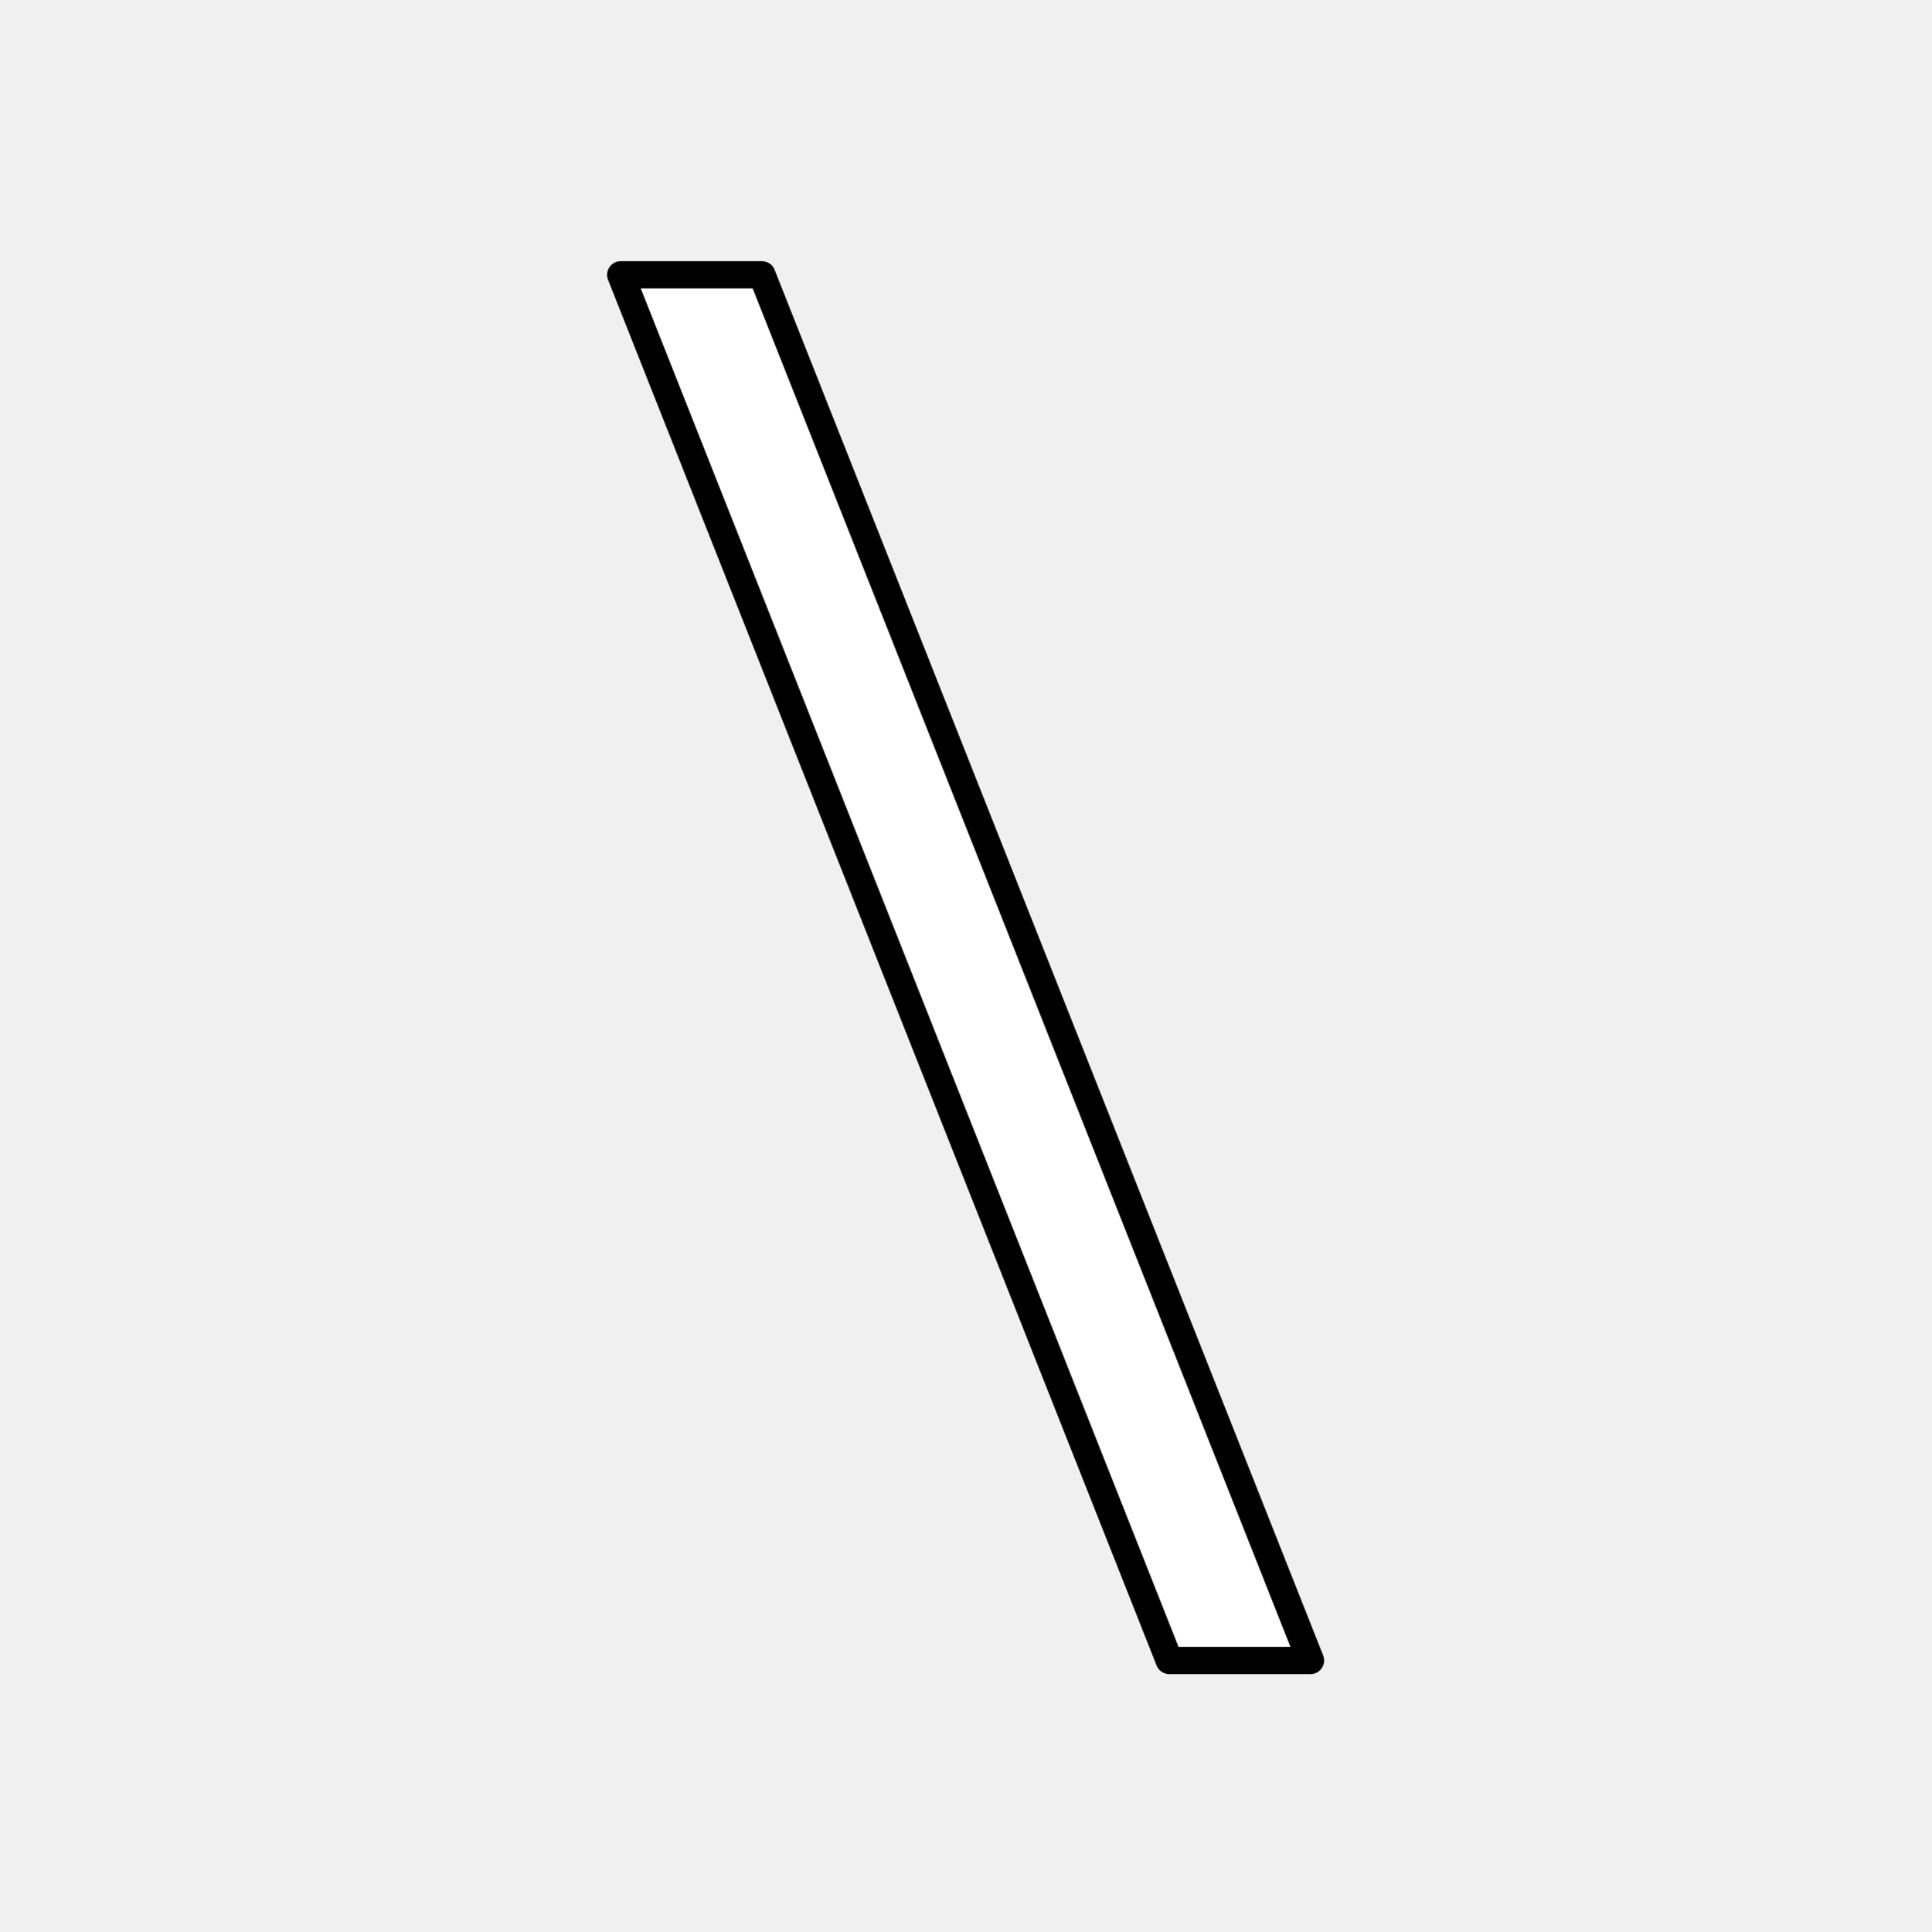
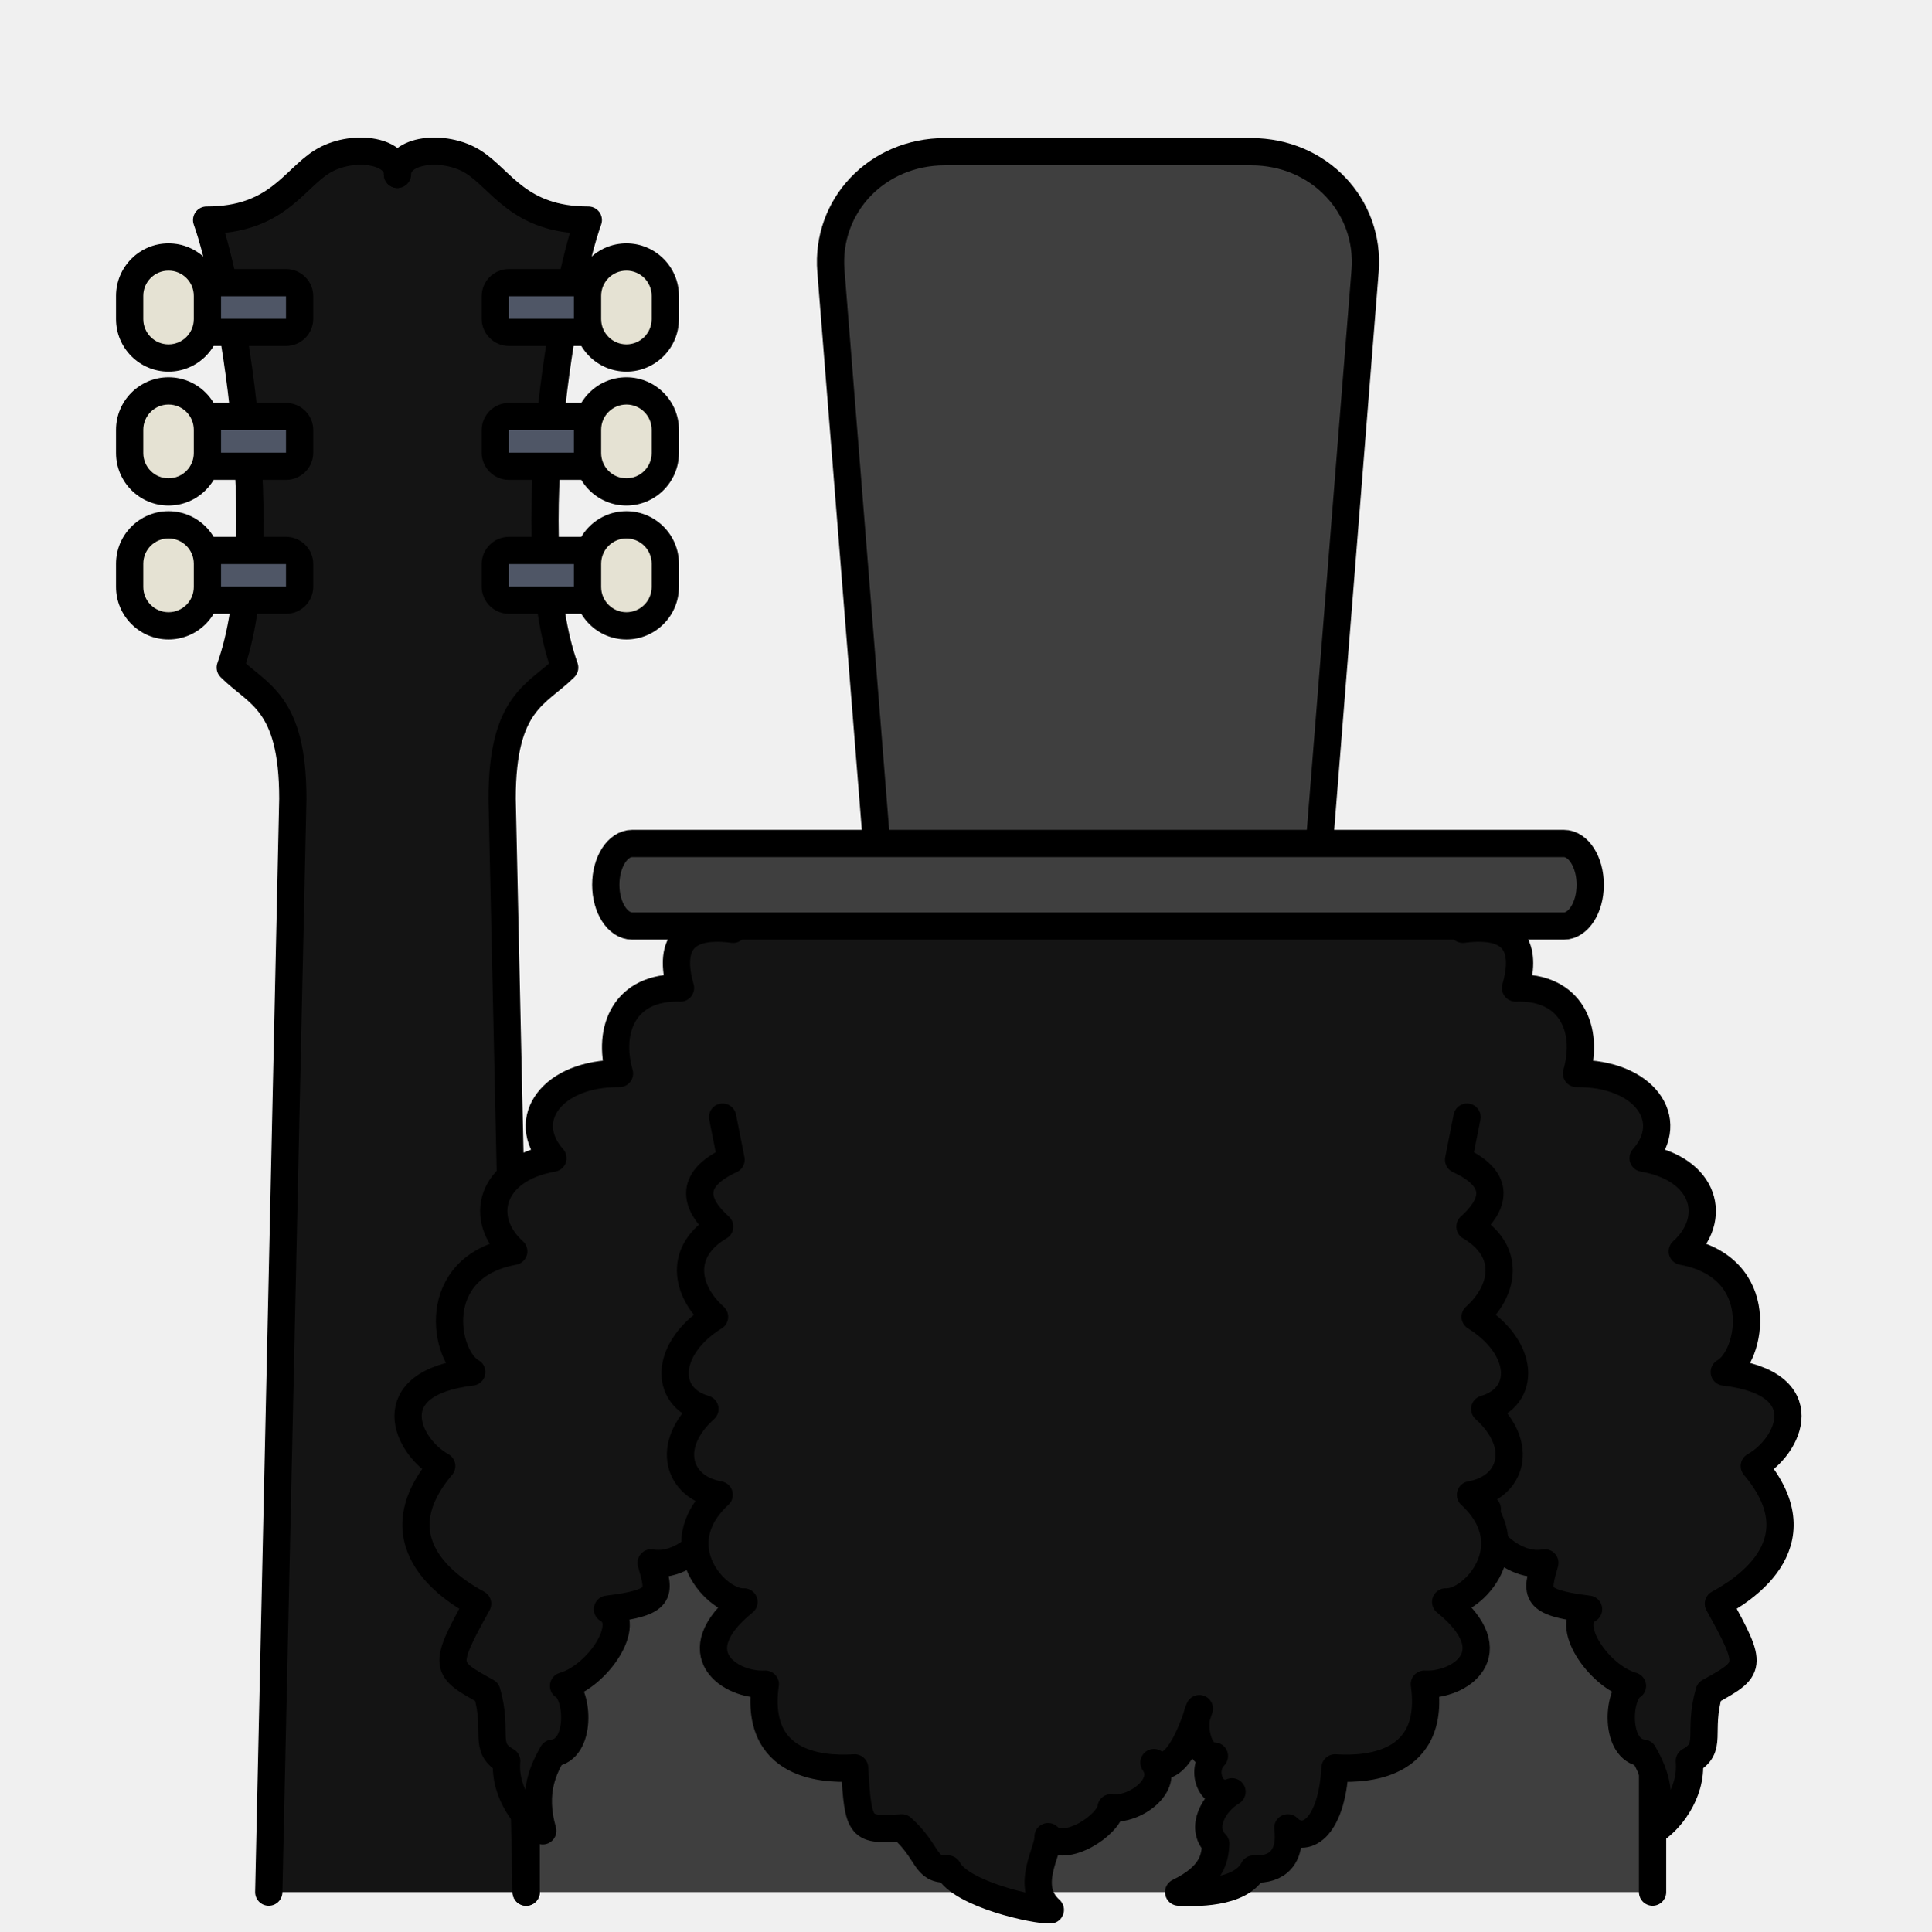
<svg xmlns="http://www.w3.org/2000/svg" version="1.1" x="0px" y="0px" width="566.93px" height="566.93px" viewBox="0 0 566.93 566.93" enable-background="new 0 0 566.93 566.93" xml:space="preserve">
  <g id="fond" display="none">
-     <rect x="-10849.873" y="-10799.898" display="inline" fill-rule="evenodd" clip-rule="evenodd" fill="#58595B" width="15942.492" height="15814.695" />
+     <rect x="-10849.873" y="-8861.898" display="inline" fill-rule="evenodd" clip-rule="evenodd" fill="#58595B" width="15942.492" height="15814.695" />
  </g>
  <g id="en_cours">
</g>
  <g id="fini">
-     <polygon fill="#FFFFFF" stroke="#000000" stroke-width="8" stroke-linecap="round" stroke-linejoin="round" stroke-miterlimit="10" points="   343.254,487.455 384.715,487.455 223.676,80.672 182.215,80.672  " />
+     <g>
+       <g>
+         <path fill="#141414" d="M116.68,51.189c0-7.415,13.742-8.945,22.127-3.736c8.387,5.208,13.418,17.154,33.898,17.154     c-7.18,19.893-20.363,93.573-6.938,131.355c-7.945,7.945-18.369,9.887-18.369,38.488l7.063,321.002H78.896l7.063-321.002     c0-28.602-10.424-30.543-18.367-38.488c13.424-37.782,0.24-111.463-6.939-131.355c20.48,0,25.512-11.946,33.898-17.154     C102.938,42.244,116.68,43.774,116.68,51.189" />
+         <g>
+           <path fill="#141414" stroke="#000000" stroke-width="8" stroke-linecap="round" stroke-linejoin="round" stroke-miterlimit="10" d="      M78.896,555.453l7.063-321.002c0-28.602-10.424-30.543-18.367-38.488c13.424-37.782,0.24-111.463-6.939-131.355      c20.48,0,25.512-11.946,33.898-17.154c8.387-5.209,22.129-3.679,22.129,3.736" />
+           <path fill="#141414" stroke="#000000" stroke-width="8" stroke-linecap="round" stroke-linejoin="round" stroke-miterlimit="10" d="      M116.68,51.189c0-7.415,13.742-8.945,22.127-3.736c8.387,5.208,13.418,17.154,33.898,17.154      c-7.18,19.893-20.363,93.573-6.938,131.355c-7.945,7.945-18.369,9.887-18.369,38.488l7.063,321.002" />
+           <g>
+             <g>
+               <g>
+                 <g>
+                   <path fill="#4F5666" d="M51.707,97.563c-2.209,0-4-1.791-4-4v-6.591c0-2.209,1.791-4,4-4h32.25c2.209,0,4,1.791,4,4v6.591          c0,2.209-1.791,4-4,4H51.707z" />
+                   <path d="M83.957,86.972v6.591h-32.25v-6.591H83.957 M83.957,78.972h-32.25c-4.418,0-8,3.582-8,8v6.591c0,4.418,3.582,8,8,8          h32.25c4.418,0,8-3.582,8-8v-6.591C91.957,82.554,88.375,78.972,83.957,78.972L83.957,78.972z" />
+                 </g>
+                 <g>
+                   <path fill="#E5E2D3" d="M49.471,105.096c-6.294,0-11.414-5.121-11.414-11.415v-6.827c0-6.294,5.12-11.414,11.414-11.414          c6.295,0,11.416,5.12,11.416,11.414v6.827C60.887,99.975,55.766,105.096,49.471,105.096z" />
+                   <path d="M49.471,79.439c4.096,0,7.416,3.319,7.416,7.414v6.827c0,4.096-3.32,7.415-7.416,7.415s-7.414-3.319-7.414-7.415          v-6.827C42.057,82.759,45.375,79.439,49.471,79.439 M49.471,71.439c-8.499,0-15.414,6.915-15.414,15.414v6.827          c0,8.5,6.915,15.415,15.414,15.415c8.5,0,15.416-6.915,15.416-15.415v-6.827C64.887,78.354,57.971,71.439,49.471,71.439          L49.471,71.439z" />
+                 </g>
+               </g>
+               <g>
+                 <g>
+                   <path fill="#4F5666" d="M51.707,136.875c-2.209,0-4-1.791-4-4v-6.591c0-2.209,1.791-4,4-4h32.25c2.209,0,4,1.791,4,4v6.591          c0,2.209-1.791,4-4,4H51.707z" />
+                   <path d="M83.957,126.284v6.591h-32.25v-6.591H83.957 M83.957,118.284h-32.25c-4.418,0-8,3.582-8,8v6.591          c0,4.418,3.582,8,8,8h32.25c4.418,0,8-3.582,8-8v-6.591C91.957,121.866,88.375,118.284,83.957,118.284L83.957,118.284z" />
+                 </g>
+                 <g>
+                   <path fill="#E5E2D3" d="M49.471,144.408c-6.294,0-11.414-5.121-11.414-11.415v-6.827c0-6.294,5.12-11.415,11.414-11.415          c6.295,0,11.416,5.121,11.416,11.415v6.827C60.887,139.287,55.766,144.408,49.471,144.408z" />
+                   <path d="M49.471,118.751c4.096,0,7.416,3.319,7.416,7.415v6.827c0,4.095-3.32,7.415-7.416,7.415s-7.414-3.32-7.414-7.415          v-6.827C42.057,122.07,45.375,118.751,49.471,118.751 M49.471,110.751c-8.499,0-15.414,6.915-15.414,15.415v6.827          c0,8.5,6.915,15.415,15.414,15.415c8.5,0,15.416-6.915,15.416-15.415v-6.827C64.887,117.666,57.971,110.751,49.471,110.751          L49.471,110.751z" />
+                 </g>
+               </g>
+               <g>
+                 <g>
+                   <path fill="#4F5666" d="M51.707,176.188c-2.209,0-4-1.791-4-4v-6.592c0-2.209,1.791-4,4-4h32.25c2.209,0,4,1.791,4,4v6.592          c0,2.209-1.791,4-4,4H51.707z" />
+                   <path d="M83.957,165.596v6.592h-32.25v-6.592H83.957 M83.957,157.596h-32.25c-4.418,0-8,3.582-8,8v6.592          c0,4.418,3.582,8,8,8h32.25c4.418,0,8-3.582,8-8v-6.592C91.957,161.178,88.375,157.596,83.957,157.596L83.957,157.596z" />
+                 </g>
+                 <g>
+                   <path fill="#E5E2D3" d="M49.471,183.721c-6.294,0-11.414-5.121-11.414-11.416v-6.826c0-6.295,5.12-11.416,11.414-11.416          c6.295,0,11.416,5.121,11.416,11.416v6.826C60.887,178.6,55.766,183.721,49.471,183.721z" />
+                   <path d="M49.471,158.063c4.096,0,7.416,3.32,7.416,7.416v6.826c0,4.096-3.32,7.416-7.416,7.416s-7.414-3.32-7.414-7.416          v-6.826C42.057,161.383,45.375,158.063,49.471,158.063 M49.471,150.063c-8.499,0-15.414,6.916-15.414,15.416v6.826          c0,8.5,6.915,15.416,15.414,15.416c8.5,0,15.416-6.916,15.416-15.416v-6.826C64.887,156.979,57.971,150.063,49.471,150.063          L49.471,150.063z" />
+                 </g>
+               </g>
+             </g>
+             <g>
+               <g>
+                 <g>
+                   <path fill="#4F5666" d="M149.4,97.563c-2.209,0-4-1.791-4-4v-6.591c0-2.209,1.791-4,4-4h32.25c2.209,0,4,1.791,4,4v6.591          c0,2.209-1.791,4-4,4H149.4z" />
+                   <path d="M181.65,86.972v6.591H149.4v-6.591H181.65 M181.65,78.972H149.4c-4.418,0-8,3.582-8,8v6.591c0,4.418,3.582,8,8,8          h32.25c4.418,0,8-3.582,8-8v-6.591C189.65,82.554,186.068,78.972,181.65,78.972L181.65,78.972z" />
+                 </g>
+                 <g>
+                   <path fill="#E5E2D3" d="M183.887,105.096c-6.294,0-11.414-5.121-11.414-11.415v-6.827c0-6.294,5.12-11.414,11.414-11.414          c6.295,0,11.416,5.12,11.416,11.414v6.827C195.303,99.975,190.182,105.096,183.887,105.096z" />
+                   <path d="M183.887,79.439c4.096,0,7.416,3.319,7.416,7.414v6.827c0,4.096-3.32,7.415-7.416,7.415s-7.414-3.319-7.414-7.415          v-6.827C176.473,82.759,179.791,79.439,183.887,79.439 M183.887,71.439c-8.499,0-15.414,6.915-15.414,15.414v6.827          c0,8.5,6.915,15.415,15.414,15.415c8.5,0,15.416-6.915,15.416-15.415v-6.827C199.303,78.354,192.387,71.439,183.887,71.439          L183.887,71.439z" />
+                 </g>
+               </g>
+               <g>
+                 <g>
+                   <path fill="#4F5666" d="M149.4,136.875c-2.209,0-4-1.791-4-4v-6.591c0-2.209,1.791-4,4-4h32.25c2.209,0,4,1.791,4,4v6.591          c0,2.209-1.791,4-4,4H149.4z" />
+                   <path d="M181.65,126.284v6.591H149.4v-6.591H181.65 M181.65,118.284H149.4c-4.418,0-8,3.582-8,8v6.591c0,4.418,3.582,8,8,8          h32.25c4.418,0,8-3.582,8-8v-6.591C189.65,121.866,186.068,118.284,181.65,118.284L181.65,118.284z" />
+                 </g>
+                 <g>
+                   <path fill="#E5E2D3" d="M183.887,144.408c-6.294,0-11.414-5.121-11.414-11.415v-6.827c0-6.294,5.12-11.415,11.414-11.415          c6.295,0,11.416,5.121,11.416,11.415v6.827C195.303,139.287,190.182,144.408,183.887,144.408z" />
+                   <path d="M183.887,118.751c4.096,0,7.416,3.319,7.416,7.415v6.827c0,4.095-3.32,7.415-7.416,7.415s-7.414-3.32-7.414-7.415          v-6.827C176.473,122.07,179.791,118.751,183.887,118.751 M183.887,110.751c-8.499,0-15.414,6.915-15.414,15.415v6.827          c0,8.5,6.915,15.415,15.414,15.415c8.5,0,15.416-6.915,15.416-15.415v-6.827          C199.303,117.666,192.387,110.751,183.887,110.751L183.887,110.751z" />
+                 </g>
+               </g>
+               <g>
+                 <g>
+                   <path fill="#4F5666" d="M149.4,176.188c-2.209,0-4-1.791-4-4v-6.592c0-2.209,1.791-4,4-4h32.25c2.209,0,4,1.791,4,4v6.592          c0,2.209-1.791,4-4,4H149.4z" />
+                   <path d="M181.65,165.596v6.592H149.4v-6.592H181.65 M181.65,157.596H149.4c-4.418,0-8,3.582-8,8v6.592c0,4.418,3.582,8,8,8          h32.25c4.418,0,8-3.582,8-8v-6.592C189.65,161.178,186.068,157.596,181.65,157.596L181.65,157.596z" />
+                 </g>
+                 <g>
+                   <path fill="#E5E2D3" d="M183.887,183.721c-6.294,0-11.414-5.121-11.414-11.416v-6.826c0-6.295,5.12-11.416,11.414-11.416          c6.295,0,11.416,5.121,11.416,11.416v6.826C195.303,178.6,190.182,183.721,183.887,183.721z" />
+                   <path d="M183.887,158.063c4.096,0,7.416,3.32,7.416,7.416v6.826c0,4.096-3.32,7.416-7.416,7.416s-7.414-3.32-7.414-7.416          v-6.826C176.473,161.383,179.791,158.063,183.887,158.063 M183.887,150.063c-8.499,0-15.414,6.916-15.414,15.416v6.826          c0,8.5,6.915,15.416,15.414,15.416c8.5,0,15.416-6.916,15.416-15.416v-6.826          C199.303,156.979,192.387,150.063,183.887,150.063L183.887,150.063z" />
+                 </g>
+               </g>
+             </g>
+           </g>
+         </g>
+       </g>
+       <g>
+         <polyline fill="#3F3F3F" stroke="#000000" stroke-width="8" stroke-linecap="round" stroke-linejoin="round" stroke-miterlimit="10" points="     154.461,555.453 154.461,394.478 485.129,394.478 485.129,555.453    " />
+         <path fill="#141414" stroke="#000000" stroke-width="8" stroke-linecap="round" stroke-linejoin="round" stroke-miterlimit="10" d="     M354.912,389.231c0,0-1.582,5.518,8.031,0.188c-4.953,9.562,1.098,15.743,15.635,13.374c-1.939,6.766,2.061,11.048,20.566,12.172     c-0.148,11.46,4.996,9.016,18.494,8.442c-2.355,8.215,3.99,15.263,18.969,19.558c-5.598,3.103,5.854,17.889,16.902,15.828     c-2.633,9.182-3.326,11.596,12.83,13.614c-7.461,4.136,2.742,19.612,12.889,22.521c-4.352,2.413-5.402,18.844,3.229,19.75     c2.41,4.354,6.203,11.191,2.877,22.789c4.352-2.414,11.471-10.83,10.584-20.497c7.148-3.966,2.355-8.215,5.818-20.294     c12.438-6.894,13.059-7.238,2.719-25.89c5.285-2.932,30.465-16.888,10.541-40.409c10.275-5.695,19.004-24.33-8.818-27.602     c8.08-4.48,13.01-30.782-12.326-35.433c10.574-9.519,6.928-24.16-11.504-27.353c10.021-11.245,0.369-24.996-19.543-24.855     c3.715-12.955-1.537-25.639-17.902-25.102c2.91-10.147,1.4-19.471-15.455-17.227l-13.074-13.074H228.287l-13.074,13.074     c-16.854-2.244-18.363,7.079-15.453,17.227c-16.365-0.537-21.619,12.146-17.904,25.102c-19.91-0.141-29.563,13.61-19.541,24.855     c-18.432,3.192-22.078,17.834-11.504,27.353c-25.336,4.65-20.408,30.952-12.326,35.433c-27.822,3.271-19.094,21.906-8.82,27.602     c-19.924,23.521,5.258,37.478,10.543,40.409c-10.34,18.651-9.719,18.996,2.717,25.89c3.463,12.079-1.33,16.328,5.82,20.294     c-0.889,9.667,6.23,18.083,10.582,20.497c-3.324-11.598,0.469-18.436,2.879-22.789c8.631-0.906,7.58-17.337,3.227-19.75     c10.146-2.909,20.35-18.386,12.891-22.521c16.154-2.019,15.463-4.433,12.83-13.614c11.047,2.061,22.498-12.726,16.9-15.828     c14.979-4.295,21.324-11.343,18.969-19.558c13.498,0.573,18.643,3.018,18.496-8.442c18.504-1.124,22.506-5.406,20.566-12.172     c14.535,2.369,20.586-3.813,15.633-13.374c9.615,5.33,8.033-0.188,8.033-0.188H354.912z" />
+         <g>
+           <path fill="#3F3F3F" stroke="#000000" stroke-width="8" stroke-linecap="round" stroke-linejoin="round" stroke-miterlimit="10" d="      M243.92,79.535c-1.518-19.027,13.439-35.003,33.459-35.003h89.906c20.02,0,34.973,15.976,33.455,35.003l-13.092,164.141      c-1.018,12.753-14.51,22.803-30.164,22.803h-70.307c-15.656,0-29.15-10.05-30.166-22.803L243.92,79.535z" />
+           <path fill="#3F3F3F" stroke="#000000" stroke-width="8" stroke-linecap="round" stroke-linejoin="round" stroke-miterlimit="10" d="      M177.83,259.733c0,6.693,3.473,12.117,7.756,12.117h273.488c4.283,0,7.756-5.424,7.756-12.117l0,0      c0-6.692-3.473-12.118-7.756-12.118H185.586C181.303,247.615,177.83,253.041,177.83,259.733L177.83,259.733z" />
+         </g>
+         <path fill="#141414" stroke="#000000" stroke-width="8" stroke-linecap="round" stroke-linejoin="round" stroke-miterlimit="10" d="     M212.131,327.933l2.483,12.518c-13.297,6.101-10.117,13.58-3.342,19.631c-12.159,7.119-10.161,18.763-1.512,26.487     c-14.557,9.035-15.272,23.474-2.817,27.06c-11.949,10.783-7.884,23.113,4.181,25.189c-16.308,15.012-0.649,31.895,7.289,31.448     c-18.75,15.148-3.845,24.707,6.247,24.138c-3.707,26.265,21.027,24.866,26.22,24.574c1.033,18.321,1.645,18.288,13.859,17.598     c8.064,7.202,6.526,12.496,13.55,12.101c3.79,7.444,25.77,12.229,30.045,11.99c-7.741-6.917-0.422-17.226-0.666-21.5     c5.067,5.067,17.917-3.417,18.5-8.5c6.666,1,17.332-6.5,12.582-13.25c5.751,4.084,10.709-7.457,13.334-15.832     c-2.5,5.125-0.25,14.249,4.417,13.916c-4.249,4.25-0.936,13,5.167,10.5c-5.365,3.197-9.479,10.569-4.768,15.281     c-0.244,4.274-1.048,9.366-10.9,14.172c4.275,0.239,18.21,0.667,22-6.777c7.023,0.396,11.125-3.551,10.058-12.101     c4.809,4.809,12.826,0.724,13.859-17.598c5.192,0.292,29.927,1.69,26.22-24.574c10.092,0.569,24.997-8.989,6.247-24.138     c7.938,0.446,23.597-16.437,7.289-31.448c12.064-2.076,16.13-14.406,4.181-25.189c12.455-3.586,11.739-18.024-2.817-27.06     c8.649-7.725,10.647-19.368-1.512-26.487c6.775-6.051,9.955-13.53-3.342-19.631l2.483-12.518" />
+       </g>
+     </g>
  </g>
</svg>
